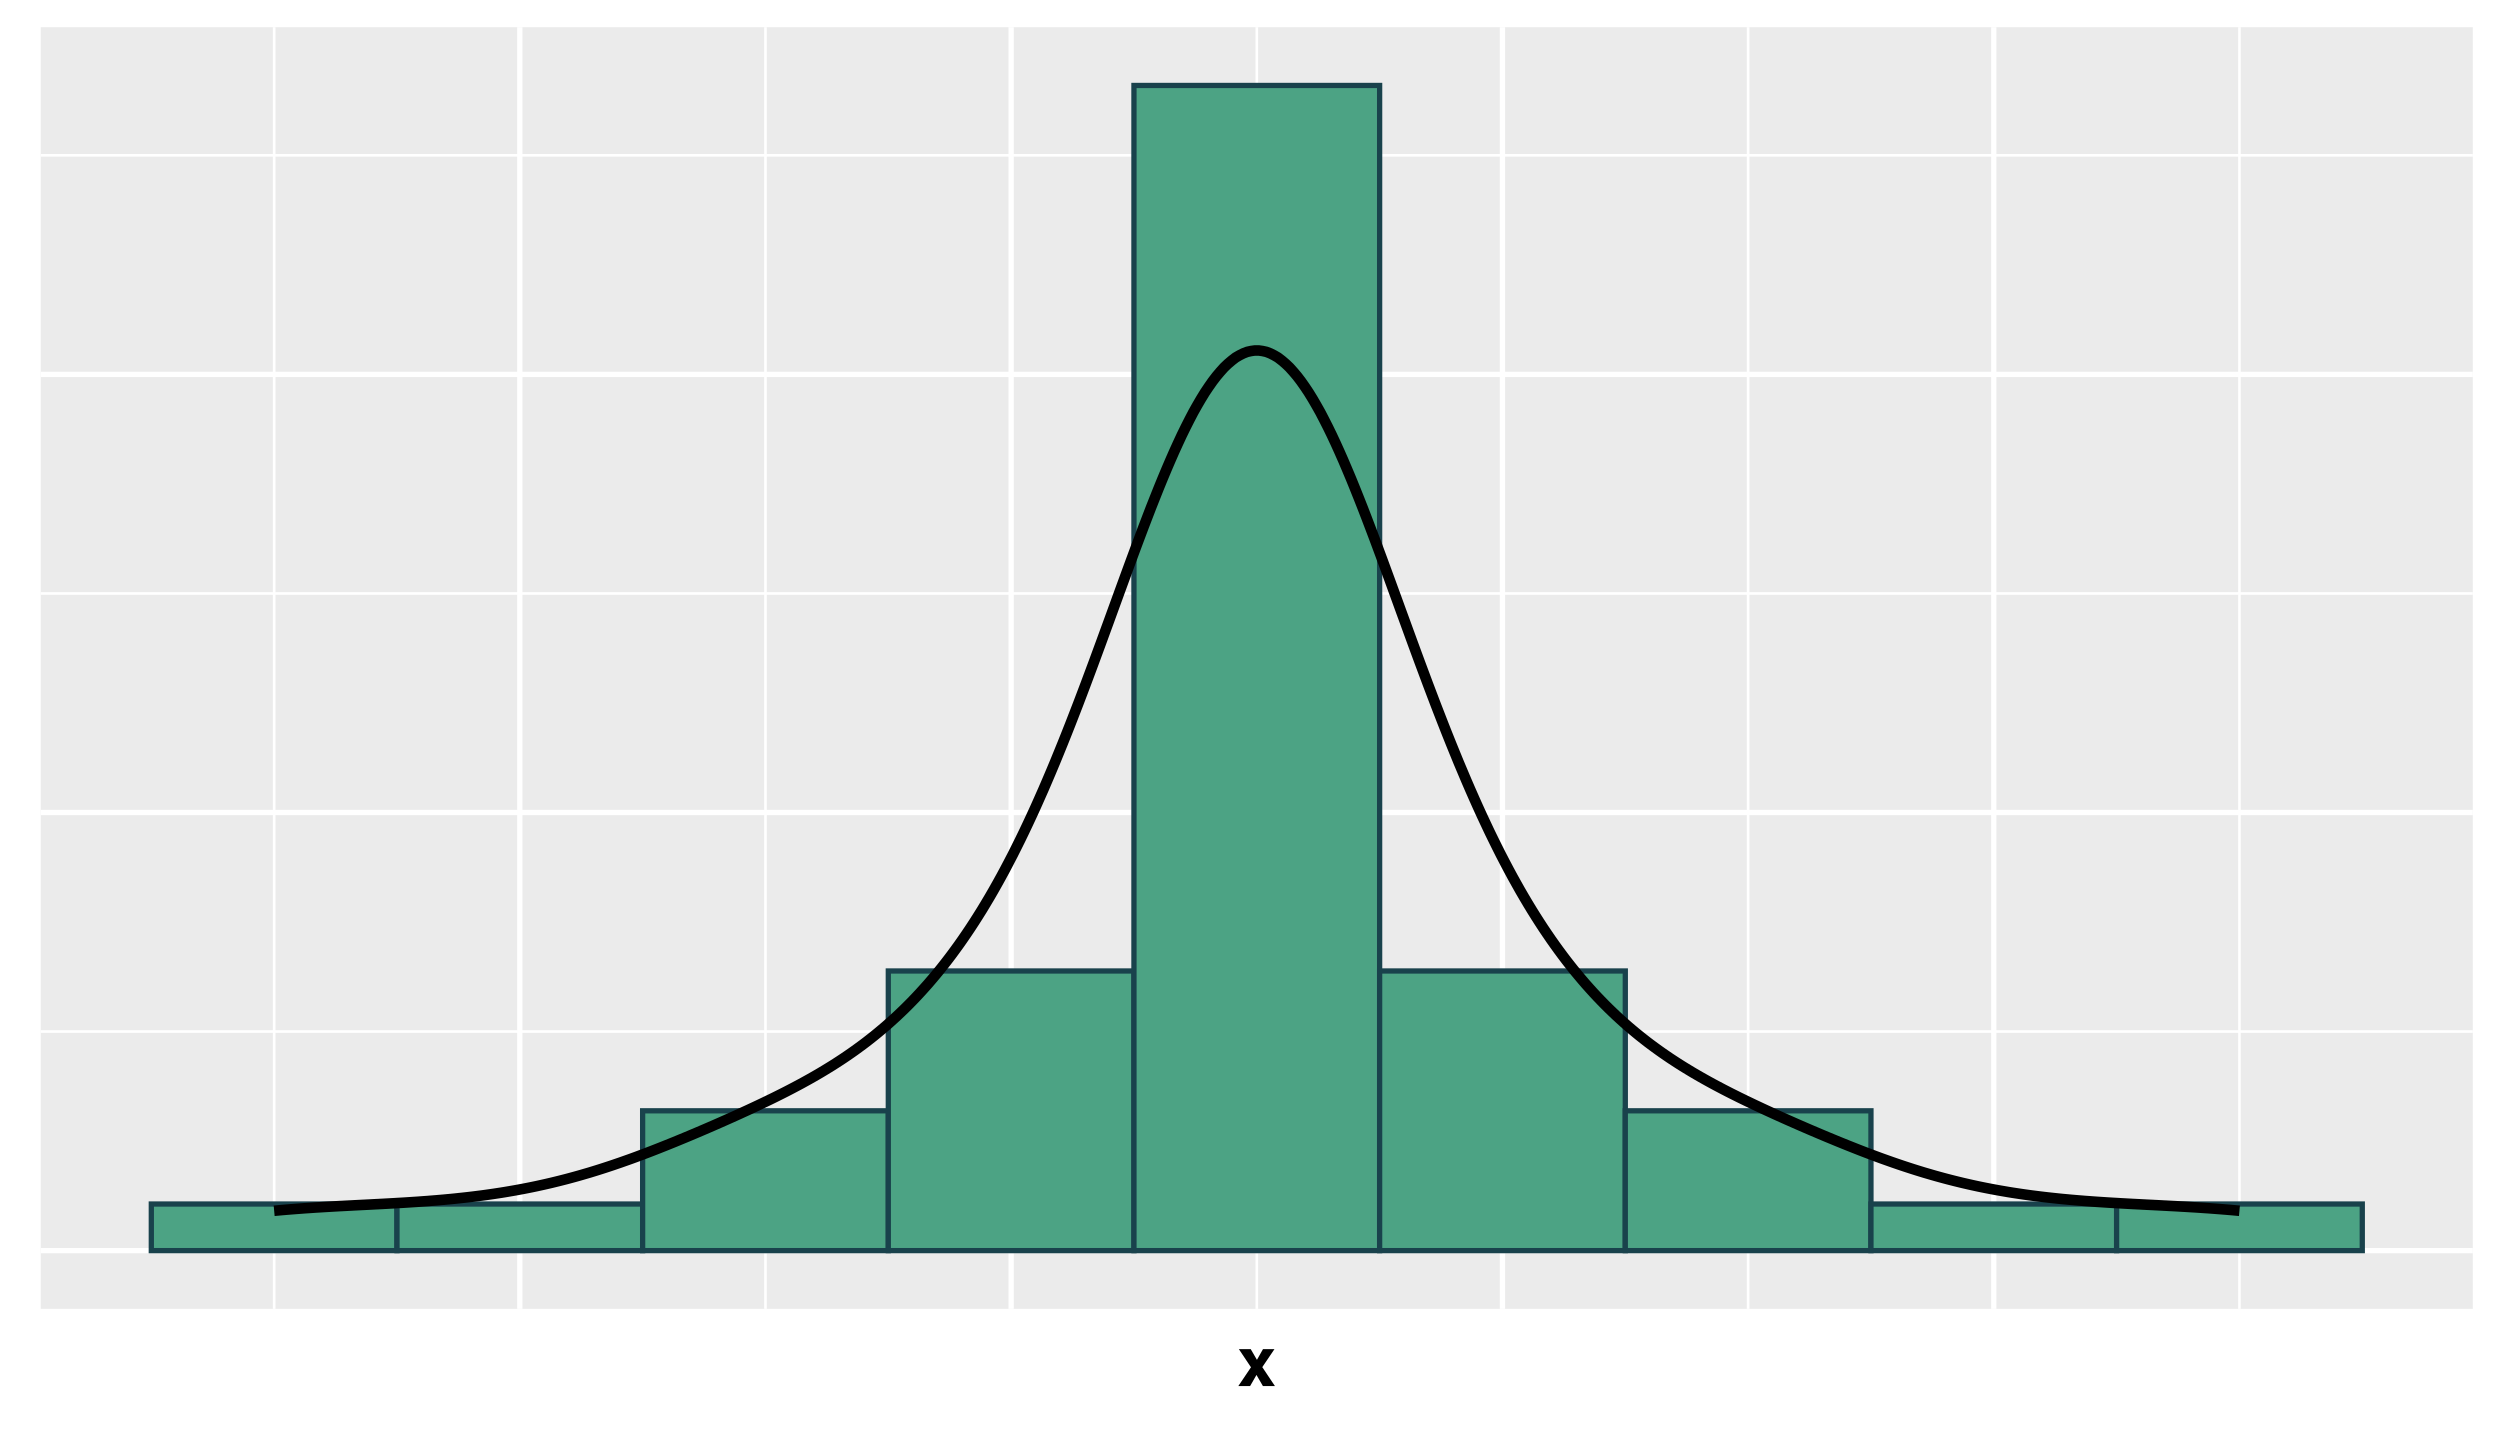
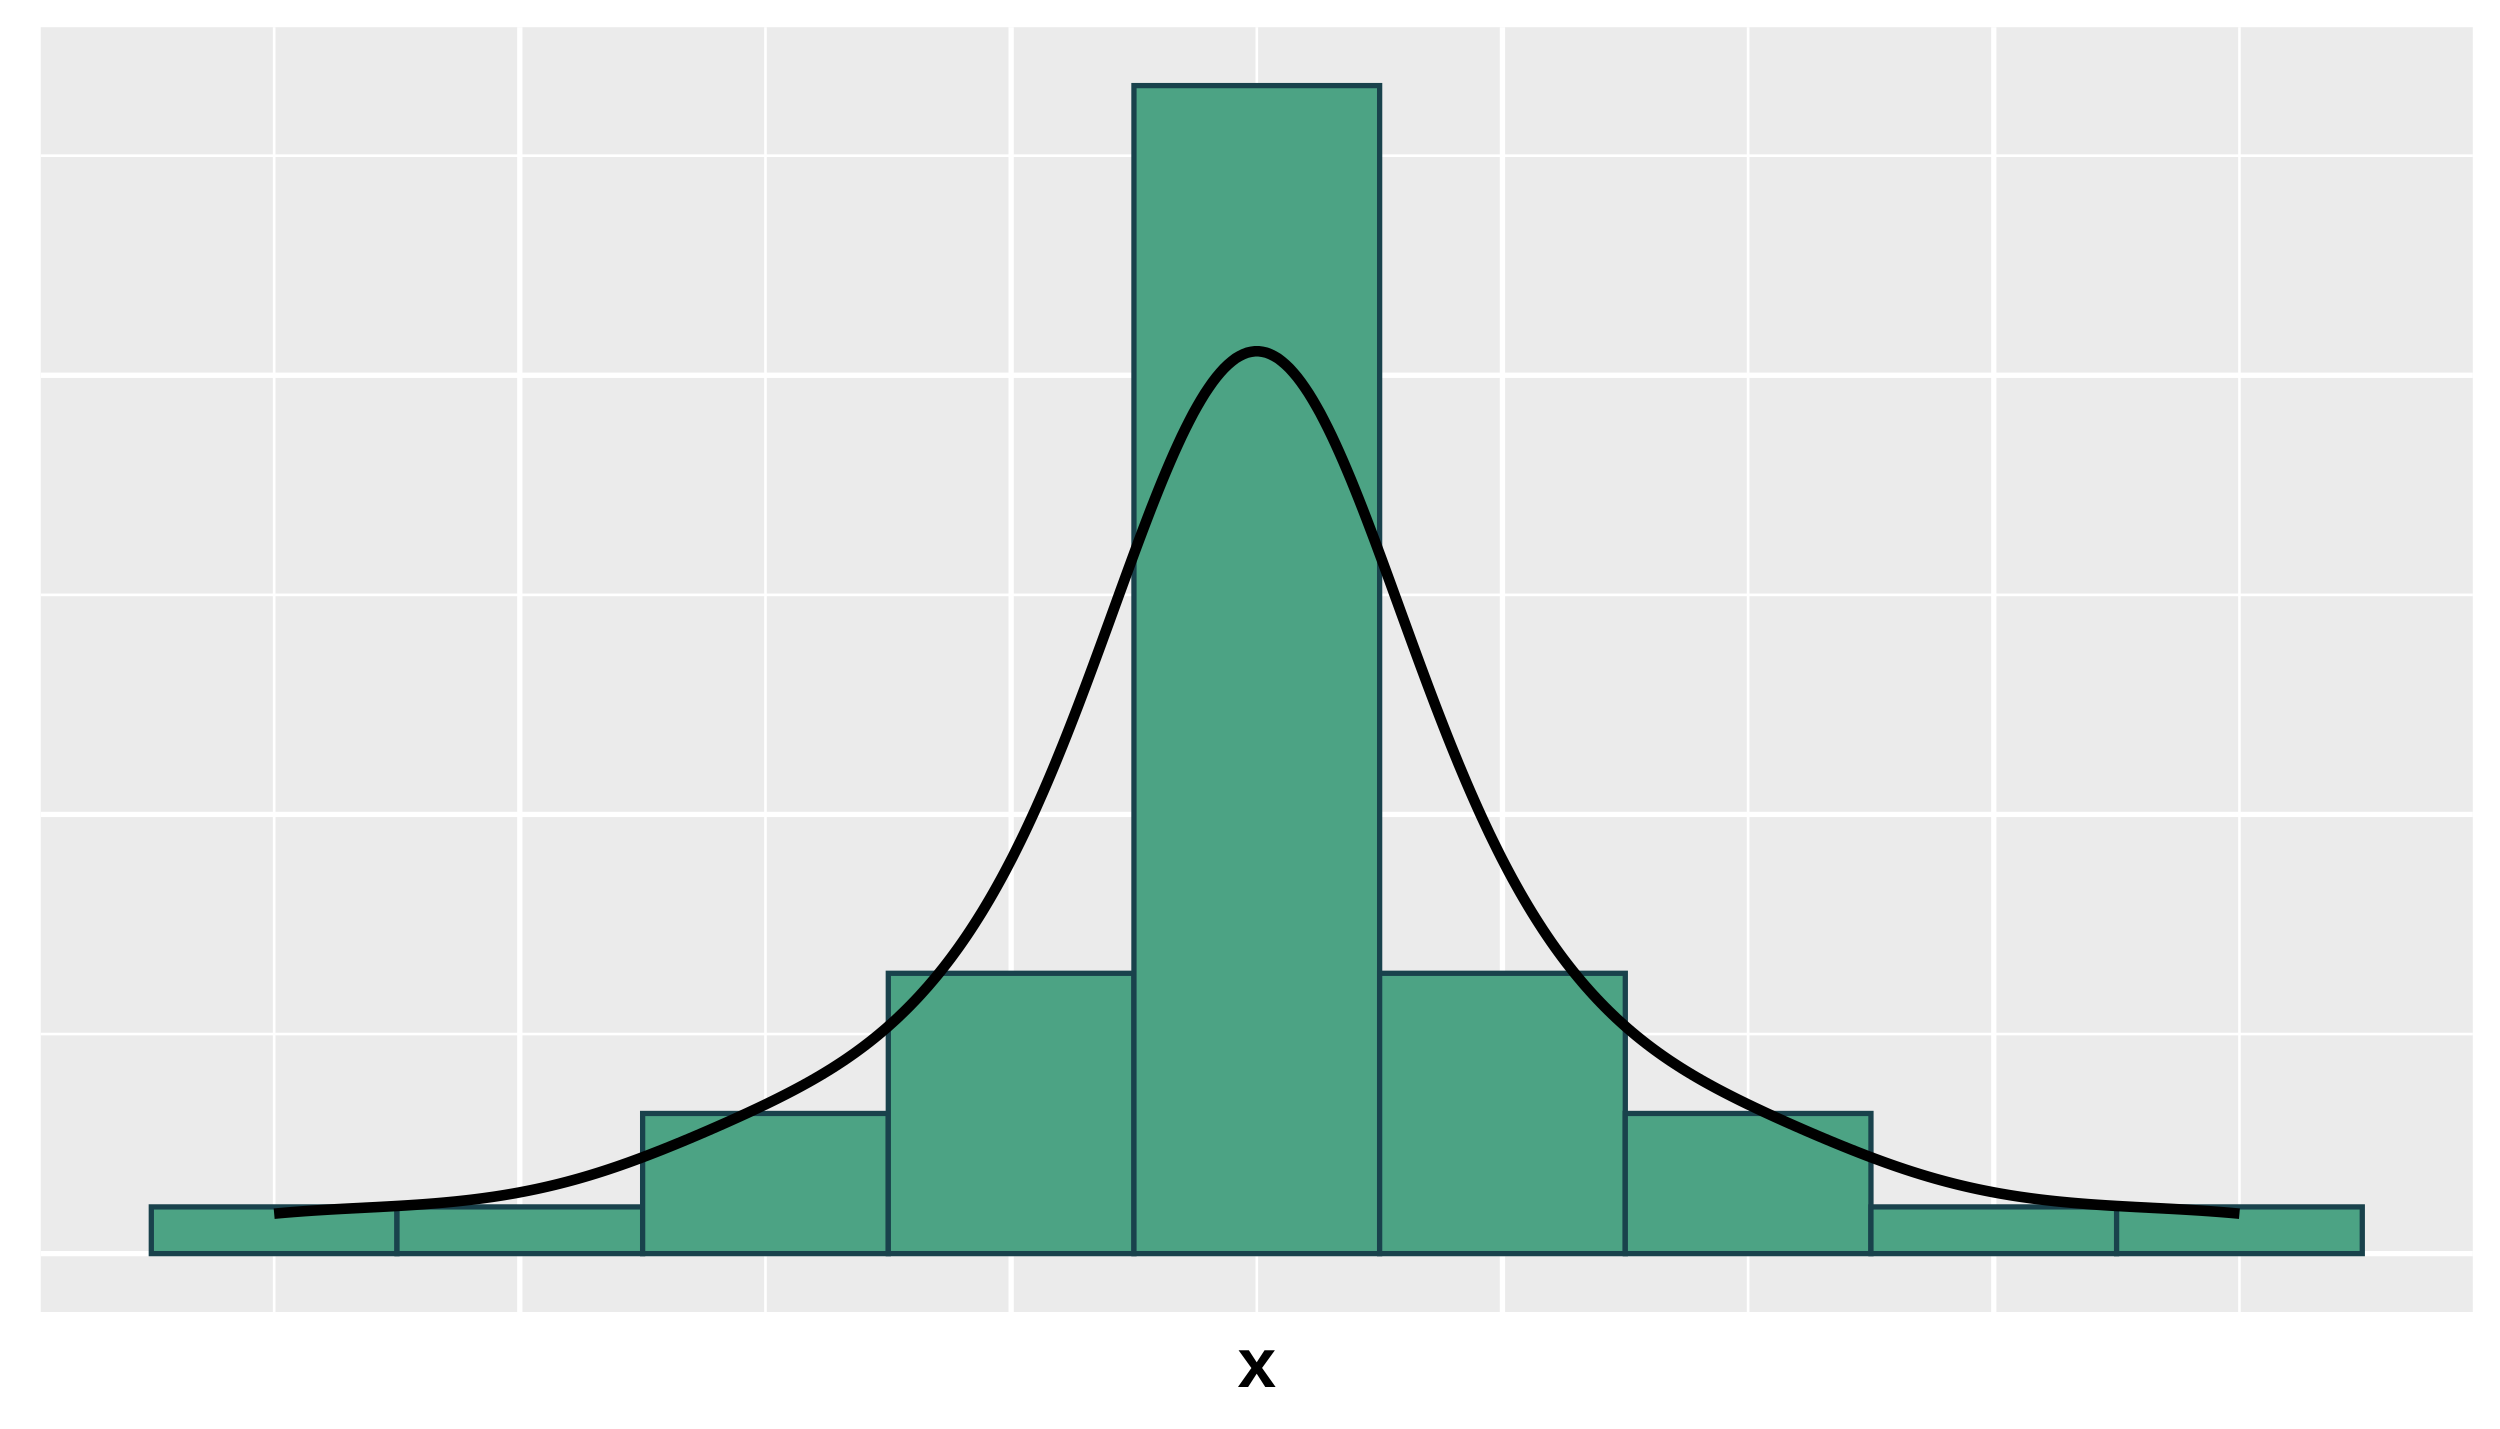
- <svg xmlns="http://www.w3.org/2000/svg" xmlns:xlink="http://www.w3.org/1999/xlink" width="504pt" height="288pt" viewBox="0 0 504 288" version="1.1">
+ <svg xmlns="http://www.w3.org/2000/svg" width="504pt" height="288pt" viewBox="0 0 504 288" version="1.1">
  <defs>
-     <g>
-       <symbol overflow="visible" id="glyph0-0">
-         <path style="stroke:none;" d="M 1.047 -10.078 L 9.172 -10.078 L 9.172 0 L 1.047 0 Z M 7.906 -1.266 L 7.906 -8.812 L 2.312 -8.812 L 2.312 -1.266 Z M 7.906 -1.266 " />
-       </symbol>
-       <symbol overflow="visible" id="glyph0-1">
-         <path style="stroke:none;" d="M 7.547 0 L 5.125 0 L 3.828 -2.234 L 2.547 0 L 0.172 0 L 2.719 -3.781 L 0.281 -7.438 L 2.672 -7.438 L 3.922 -5.281 L 5.141 -7.438 L 7.453 -7.438 L 5 -3.812 Z M 7.547 0 " />
-       </symbol>
-     </g>
    <clipPath id="clip1">
-       <path d="M 8.219 5.48 L 498.52 5.48 L 498.52 263.871 L 8.219 263.871 Z M 8.219 5.48 " />
+       <path d="M 8.219 5.48 L 498.52 5.48 L 498.52 264.504 L 8.219 264.504 Z M 8.219 5.48 " />
    </clipPath>
    <clipPath id="clip2">
-       <path d="M 8.219 207 L 498.52 207 L 498.52 209 L 8.219 209 Z M 8.219 207 " />
+       <path d="M 8.219 208 L 498.52 208 L 498.52 209 L 8.219 209 Z M 8.219 208 " />
    </clipPath>
    <clipPath id="clip3">
-       <path d="M 8.219 119 L 498.52 119 L 498.52 120 L 8.219 120 Z M 8.219 119 " />
+       <path d="M 8.219 119 L 498.52 119 L 498.52 121 L 8.219 121 Z M 8.219 119 " />
    </clipPath>
    <clipPath id="clip4">
      <path d="M 8.219 31 L 498.52 31 L 498.52 32 L 8.219 32 Z M 8.219 31 " />
    </clipPath>
    <clipPath id="clip5">
-       <path d="M 55 5.48 L 56 5.48 L 56 263.871 L 55 263.871 Z M 55 5.48 " />
+       <path d="M 55 5.48 L 56 5.48 L 56 264.504 L 55 264.504 Z M 55 5.48 " />
    </clipPath>
    <clipPath id="clip6">
-       <path d="M 154 5.48 L 155 5.48 L 155 263.871 L 154 263.871 Z M 154 5.48 " />
+       <path d="M 154 5.48 L 155 5.48 L 155 264.504 L 154 264.504 Z M 154 5.48 " />
    </clipPath>
    <clipPath id="clip7">
-       <path d="M 253 5.48 L 254 5.48 L 254 263.871 L 253 263.871 Z M 253 5.48 " />
+       <path d="M 253 5.48 L 254 5.48 L 254 264.504 L 253 264.504 Z M 253 5.48 " />
    </clipPath>
    <clipPath id="clip8">
-       <path d="M 352 5.48 L 353 5.48 L 353 263.871 L 352 263.871 Z M 352 5.48 " />
+       <path d="M 352 5.48 L 353 5.48 L 353 264.504 L 352 264.504 Z M 352 5.48 " />
    </clipPath>
    <clipPath id="clip9">
-       <path d="M 451 5.48 L 452 5.48 L 452 263.871 L 451 263.871 Z M 451 5.48 " />
+       <path d="M 451 5.48 L 452 5.48 L 452 264.504 L 451 264.504 Z M 451 5.48 " />
    </clipPath>
    <clipPath id="clip10">
-       <path d="M 8.219 251 L 498.52 251 L 498.52 253 L 8.219 253 Z M 8.219 251 " />
+       <path d="M 8.219 252 L 498.52 252 L 498.52 254 L 8.219 254 Z M 8.219 252 " />
    </clipPath>
    <clipPath id="clip11">
      <path d="M 8.219 163 L 498.52 163 L 498.52 165 L 8.219 165 Z M 8.219 163 " />
    </clipPath>
    <clipPath id="clip12">
-       <path d="M 8.219 74 L 498.52 74 L 498.52 77 L 8.219 77 Z M 8.219 74 " />
+       <path d="M 8.219 75 L 498.52 75 L 498.52 77 L 8.219 77 Z M 8.219 75 " />
    </clipPath>
    <clipPath id="clip13">
-       <path d="M 104 5.48 L 106 5.48 L 106 263.871 L 104 263.871 Z M 104 5.48 " />
+       <path d="M 104 5.48 L 106 5.48 L 106 264.504 L 104 264.504 Z M 104 5.48 " />
    </clipPath>
    <clipPath id="clip14">
-       <path d="M 203 5.48 L 205 5.48 L 205 263.871 L 203 263.871 Z M 203 5.48 " />
+       <path d="M 203 5.48 L 205 5.48 L 205 264.504 L 203 264.504 Z M 203 5.48 " />
    </clipPath>
    <clipPath id="clip15">
-       <path d="M 302 5.48 L 304 5.48 L 304 263.871 L 302 263.871 Z M 302 5.48 " />
+       <path d="M 302 5.48 L 304 5.48 L 304 264.504 L 302 264.504 Z M 302 5.48 " />
    </clipPath>
    <clipPath id="clip16">
-       <path d="M 401 5.48 L 403 5.48 L 403 263.871 L 401 263.871 Z M 401 5.48 " />
+       <path d="M 401 5.48 L 403 5.48 L 403 264.504 L 401 264.504 Z M 401 5.48 " />
    </clipPath>
  </defs>
  <g id="surface449">
    <rect x="0" y="0" width="504" height="288" style="fill:rgb(100%,100%,100%);fill-opacity:1;stroke:none;" />
    <rect x="0" y="0" width="504" height="288" style="fill:rgb(100%,100%,100%);fill-opacity:1;stroke:none;" />
    <path style="fill:none;stroke-width:1.067;stroke-linecap:round;stroke-linejoin:round;stroke:rgb(100%,100%,100%);stroke-opacity:1;stroke-miterlimit:10;" d="M 0 288 L 504 288 L 504 0 L 0 0 Z M 0 288 " />
    <g clip-path="url(#clip1)" clip-rule="nonzero">
-       <path style=" stroke:none;fill-rule:nonzero;fill:rgb(92.157%,92.157%,92.157%);fill-opacity:1;" d="M 8.219 263.867 L 498.52 263.867 L 498.52 5.477 L 8.219 5.477 Z M 8.219 263.867 " />
+       <path style=" stroke:none;fill-rule:nonzero;fill:rgb(92.157%,92.157%,92.157%);fill-opacity:1;" d="M 8.219 264.504 L 498.52 264.504 L 498.52 5.48 L 8.219 5.48 Z M 8.219 264.504 " />
    </g>
    <g clip-path="url(#clip2)" clip-rule="nonzero">
-       <path style="fill:none;stroke-width:0.533;stroke-linecap:butt;stroke-linejoin:round;stroke:rgb(100%,100%,100%);stroke-opacity:1;stroke-miterlimit:10;" d="M 8.219 207.961 L 498.52 207.961 " />
+       <path style="fill:none;stroke-width:0.533;stroke-linecap:butt;stroke-linejoin:round;stroke:rgb(100%,100%,100%);stroke-opacity:1;stroke-miterlimit:10;" d="M 8.219 208.461 L 498.52 208.461 " />
    </g>
    <g clip-path="url(#clip3)" clip-rule="nonzero">
-       <path style="fill:none;stroke-width:0.533;stroke-linecap:butt;stroke-linejoin:round;stroke:rgb(100%,100%,100%);stroke-opacity:1;stroke-miterlimit:10;" d="M 8.219 119.641 L 498.52 119.641 " />
+       <path style="fill:none;stroke-width:0.533;stroke-linecap:butt;stroke-linejoin:round;stroke:rgb(100%,100%,100%);stroke-opacity:1;stroke-miterlimit:10;" d="M 8.219 119.922 L 498.52 119.922 " />
    </g>
    <g clip-path="url(#clip4)" clip-rule="nonzero">
-       <path style="fill:none;stroke-width:0.533;stroke-linecap:butt;stroke-linejoin:round;stroke:rgb(100%,100%,100%);stroke-opacity:1;stroke-miterlimit:10;" d="M 8.219 31.316 L 498.52 31.316 " />
+       <path style="fill:none;stroke-width:0.533;stroke-linecap:butt;stroke-linejoin:round;stroke:rgb(100%,100%,100%);stroke-opacity:1;stroke-miterlimit:10;" d="M 8.219 31.383 L 498.52 31.383 " />
    </g>
    <g clip-path="url(#clip5)" clip-rule="nonzero">
-       <path style="fill:none;stroke-width:0.533;stroke-linecap:butt;stroke-linejoin:round;stroke:rgb(100%,100%,100%);stroke-opacity:1;stroke-miterlimit:10;" d="M 55.27 263.867 L 55.27 5.48 " />
+       <path style="fill:none;stroke-width:0.533;stroke-linecap:butt;stroke-linejoin:round;stroke:rgb(100%,100%,100%);stroke-opacity:1;stroke-miterlimit:10;" d="M 55.27 264.504 L 55.27 5.48 " />
    </g>
    <g clip-path="url(#clip6)" clip-rule="nonzero">
-       <path style="fill:none;stroke-width:0.533;stroke-linecap:butt;stroke-linejoin:round;stroke:rgb(100%,100%,100%);stroke-opacity:1;stroke-miterlimit:10;" d="M 154.32 263.867 L 154.32 5.48 " />
+       <path style="fill:none;stroke-width:0.533;stroke-linecap:butt;stroke-linejoin:round;stroke:rgb(100%,100%,100%);stroke-opacity:1;stroke-miterlimit:10;" d="M 154.32 264.504 L 154.32 5.48 " />
    </g>
    <g clip-path="url(#clip7)" clip-rule="nonzero">
-       <path style="fill:none;stroke-width:0.533;stroke-linecap:butt;stroke-linejoin:round;stroke:rgb(100%,100%,100%);stroke-opacity:1;stroke-miterlimit:10;" d="M 253.371 263.867 L 253.371 5.48 " />
+       <path style="fill:none;stroke-width:0.533;stroke-linecap:butt;stroke-linejoin:round;stroke:rgb(100%,100%,100%);stroke-opacity:1;stroke-miterlimit:10;" d="M 253.371 264.504 L 253.371 5.48 " />
    </g>
    <g clip-path="url(#clip8)" clip-rule="nonzero">
-       <path style="fill:none;stroke-width:0.533;stroke-linecap:butt;stroke-linejoin:round;stroke:rgb(100%,100%,100%);stroke-opacity:1;stroke-miterlimit:10;" d="M 352.422 263.867 L 352.422 5.48 " />
+       <path style="fill:none;stroke-width:0.533;stroke-linecap:butt;stroke-linejoin:round;stroke:rgb(100%,100%,100%);stroke-opacity:1;stroke-miterlimit:10;" d="M 352.422 264.504 L 352.422 5.48 " />
    </g>
    <g clip-path="url(#clip9)" clip-rule="nonzero">
-       <path style="fill:none;stroke-width:0.533;stroke-linecap:butt;stroke-linejoin:round;stroke:rgb(100%,100%,100%);stroke-opacity:1;stroke-miterlimit:10;" d="M 451.473 263.867 L 451.473 5.48 " />
+       <path style="fill:none;stroke-width:0.533;stroke-linecap:butt;stroke-linejoin:round;stroke:rgb(100%,100%,100%);stroke-opacity:1;stroke-miterlimit:10;" d="M 451.473 264.504 L 451.473 5.48 " />
    </g>
    <g clip-path="url(#clip10)" clip-rule="nonzero">
-       <path style="fill:none;stroke-width:1.067;stroke-linecap:butt;stroke-linejoin:round;stroke:rgb(100%,100%,100%);stroke-opacity:1;stroke-miterlimit:10;" d="M 8.219 252.125 L 498.52 252.125 " />
+       <path style="fill:none;stroke-width:1.067;stroke-linecap:butt;stroke-linejoin:round;stroke:rgb(100%,100%,100%);stroke-opacity:1;stroke-miterlimit:10;" d="M 8.219 252.73 L 498.52 252.73 " />
    </g>
    <g clip-path="url(#clip11)" clip-rule="nonzero">
-       <path style="fill:none;stroke-width:1.067;stroke-linecap:butt;stroke-linejoin:round;stroke:rgb(100%,100%,100%);stroke-opacity:1;stroke-miterlimit:10;" d="M 8.219 163.801 L 498.52 163.801 " />
+       <path style="fill:none;stroke-width:1.067;stroke-linecap:butt;stroke-linejoin:round;stroke:rgb(100%,100%,100%);stroke-opacity:1;stroke-miterlimit:10;" d="M 8.219 164.191 L 498.52 164.191 " />
    </g>
    <g clip-path="url(#clip12)" clip-rule="nonzero">
-       <path style="fill:none;stroke-width:1.067;stroke-linecap:butt;stroke-linejoin:round;stroke:rgb(100%,100%,100%);stroke-opacity:1;stroke-miterlimit:10;" d="M 8.219 75.48 L 498.52 75.48 " />
+       <path style="fill:none;stroke-width:1.067;stroke-linecap:butt;stroke-linejoin:round;stroke:rgb(100%,100%,100%);stroke-opacity:1;stroke-miterlimit:10;" d="M 8.219 75.652 L 498.52 75.652 " />
    </g>
    <g clip-path="url(#clip13)" clip-rule="nonzero">
-       <path style="fill:none;stroke-width:1.067;stroke-linecap:butt;stroke-linejoin:round;stroke:rgb(100%,100%,100%);stroke-opacity:1;stroke-miterlimit:10;" d="M 104.793 263.867 L 104.793 5.48 " />
+       <path style="fill:none;stroke-width:1.067;stroke-linecap:butt;stroke-linejoin:round;stroke:rgb(100%,100%,100%);stroke-opacity:1;stroke-miterlimit:10;" d="M 104.793 264.504 L 104.793 5.48 " />
    </g>
    <g clip-path="url(#clip14)" clip-rule="nonzero">
-       <path style="fill:none;stroke-width:1.067;stroke-linecap:butt;stroke-linejoin:round;stroke:rgb(100%,100%,100%);stroke-opacity:1;stroke-miterlimit:10;" d="M 203.844 263.867 L 203.844 5.48 " />
+       <path style="fill:none;stroke-width:1.067;stroke-linecap:butt;stroke-linejoin:round;stroke:rgb(100%,100%,100%);stroke-opacity:1;stroke-miterlimit:10;" d="M 203.844 264.504 L 203.844 5.48 " />
    </g>
    <g clip-path="url(#clip15)" clip-rule="nonzero">
-       <path style="fill:none;stroke-width:1.067;stroke-linecap:butt;stroke-linejoin:round;stroke:rgb(100%,100%,100%);stroke-opacity:1;stroke-miterlimit:10;" d="M 302.895 263.867 L 302.895 5.48 " />
+       <path style="fill:none;stroke-width:1.067;stroke-linecap:butt;stroke-linejoin:round;stroke:rgb(100%,100%,100%);stroke-opacity:1;stroke-miterlimit:10;" d="M 302.895 264.504 L 302.895 5.48 " />
    </g>
    <g clip-path="url(#clip16)" clip-rule="nonzero">
-       <path style="fill:none;stroke-width:1.067;stroke-linecap:butt;stroke-linejoin:round;stroke:rgb(100%,100%,100%);stroke-opacity:1;stroke-miterlimit:10;" d="M 401.945 263.867 L 401.945 5.48 " />
+       <path style="fill:none;stroke-width:1.067;stroke-linecap:butt;stroke-linejoin:round;stroke:rgb(100%,100%,100%);stroke-opacity:1;stroke-miterlimit:10;" d="M 401.945 264.504 L 401.945 5.48 " />
    </g>
-     <path style="fill-rule:nonzero;fill:rgb(29.804%,63.922%,51.765%);fill-opacity:1;stroke-width:1.067;stroke-linecap:butt;stroke-linejoin:miter;stroke:rgb(9.804%,25.882%,29.804%);stroke-opacity:1;stroke-miterlimit:10;" d="M 30.504 252.125 L 80.031 252.125 L 80.031 242.73 L 30.504 242.73 Z M 30.504 252.125 " />
-     <path style="fill-rule:nonzero;fill:rgb(29.804%,63.922%,51.765%);fill-opacity:1;stroke-width:1.067;stroke-linecap:butt;stroke-linejoin:miter;stroke:rgb(9.804%,25.882%,29.804%);stroke-opacity:1;stroke-miterlimit:10;" d="M 80.031 252.125 L 129.559 252.125 L 129.559 242.73 L 80.031 242.73 Z M 80.031 252.125 " />
-     <path style="fill-rule:nonzero;fill:rgb(29.804%,63.922%,51.765%);fill-opacity:1;stroke-width:1.067;stroke-linecap:butt;stroke-linejoin:miter;stroke:rgb(9.804%,25.882%,29.804%);stroke-opacity:1;stroke-miterlimit:10;" d="M 129.555 252.125 L 179.082 252.125 L 179.082 223.938 L 129.555 223.938 Z M 129.555 252.125 " />
-     <path style="fill-rule:nonzero;fill:rgb(29.804%,63.922%,51.765%);fill-opacity:1;stroke-width:1.067;stroke-linecap:butt;stroke-linejoin:miter;stroke:rgb(9.804%,25.882%,29.804%);stroke-opacity:1;stroke-miterlimit:10;" d="M 179.082 252.125 L 228.609 252.125 L 228.609 195.75 L 179.082 195.75 Z M 179.082 252.125 " />
-     <path style="fill-rule:nonzero;fill:rgb(29.804%,63.922%,51.765%);fill-opacity:1;stroke-width:1.067;stroke-linecap:butt;stroke-linejoin:miter;stroke:rgb(9.804%,25.882%,29.804%);stroke-opacity:1;stroke-miterlimit:10;" d="M 228.605 252.125 L 278.133 252.125 L 278.133 17.227 L 228.605 17.227 Z M 228.605 252.125 " />
-     <path style="fill-rule:nonzero;fill:rgb(29.804%,63.922%,51.765%);fill-opacity:1;stroke-width:1.067;stroke-linecap:butt;stroke-linejoin:miter;stroke:rgb(9.804%,25.882%,29.804%);stroke-opacity:1;stroke-miterlimit:10;" d="M 278.133 252.125 L 327.66 252.125 L 327.66 195.75 L 278.133 195.75 Z M 278.133 252.125 " />
-     <path style="fill-rule:nonzero;fill:rgb(29.804%,63.922%,51.765%);fill-opacity:1;stroke-width:1.067;stroke-linecap:butt;stroke-linejoin:miter;stroke:rgb(9.804%,25.882%,29.804%);stroke-opacity:1;stroke-miterlimit:10;" d="M 327.656 252.125 L 377.184 252.125 L 377.184 223.938 L 327.656 223.938 Z M 327.656 252.125 " />
-     <path style="fill-rule:nonzero;fill:rgb(29.804%,63.922%,51.765%);fill-opacity:1;stroke-width:1.067;stroke-linecap:butt;stroke-linejoin:miter;stroke:rgb(9.804%,25.882%,29.804%);stroke-opacity:1;stroke-miterlimit:10;" d="M 377.184 252.125 L 426.711 252.125 L 426.711 242.73 L 377.184 242.73 Z M 377.184 252.125 " />
-     <path style="fill-rule:nonzero;fill:rgb(29.804%,63.922%,51.765%);fill-opacity:1;stroke-width:1.067;stroke-linecap:butt;stroke-linejoin:miter;stroke:rgb(9.804%,25.882%,29.804%);stroke-opacity:1;stroke-miterlimit:10;" d="M 426.707 252.125 L 476.234 252.125 L 476.234 242.73 L 426.707 242.73 Z M 426.707 252.125 " />
-     <path style="fill:none;stroke-width:2.134;stroke-linecap:butt;stroke-linejoin:round;stroke:rgb(0%,0%,0%);stroke-opacity:1;stroke-miterlimit:10;" d="M 55.27 244.09 L 56.043 244.02 L 56.82 243.949 L 57.594 243.883 L 58.371 243.82 L 59.145 243.758 L 59.922 243.699 L 60.695 243.641 L 61.473 243.582 L 62.246 243.531 L 63.023 243.477 L 63.797 243.426 L 64.574 243.379 L 65.348 243.332 L 66.125 243.285 L 66.898 243.242 L 67.676 243.195 L 68.449 243.152 L 69.223 243.113 L 70 243.07 L 70.773 243.031 L 71.551 242.988 L 72.324 242.949 L 73.102 242.91 L 73.875 242.871 L 74.652 242.832 L 75.426 242.789 L 76.203 242.75 L 76.977 242.711 L 77.754 242.668 L 78.527 242.625 L 79.305 242.582 L 80.078 242.535 L 80.855 242.492 L 81.629 242.445 L 82.406 242.395 L 83.18 242.344 L 83.957 242.293 L 84.73 242.238 L 85.508 242.18 L 86.281 242.125 L 87.059 242.062 L 87.832 242 L 88.609 241.934 L 89.383 241.867 L 90.16 241.793 L 90.934 241.723 L 91.711 241.645 L 92.484 241.562 L 93.262 241.48 L 94.035 241.395 L 94.812 241.305 L 95.586 241.211 L 96.363 241.113 L 97.137 241.016 L 97.914 240.91 L 98.688 240.801 L 99.465 240.688 L 100.238 240.57 L 101.016 240.453 L 101.789 240.328 L 102.566 240.195 L 103.34 240.062 L 104.117 239.926 L 105.664 239.637 L 106.441 239.484 L 107.215 239.328 L 107.992 239.168 L 108.766 239 L 109.543 238.828 L 110.316 238.652 L 111.094 238.473 L 111.867 238.285 L 112.645 238.094 L 113.418 237.898 L 114.195 237.699 L 114.969 237.492 L 115.746 237.281 L 116.52 237.066 L 117.297 236.844 L 118.07 236.617 L 118.848 236.391 L 119.621 236.152 L 120.398 235.914 L 121.172 235.668 L 121.949 235.418 L 122.723 235.164 L 123.5 234.906 L 124.273 234.641 L 125.051 234.375 L 125.824 234.102 L 126.602 233.828 L 127.375 233.551 L 128.152 233.266 L 128.926 232.977 L 129.703 232.688 L 130.477 232.395 L 131.254 232.098 L 132.027 231.797 L 132.805 231.492 L 133.578 231.184 L 134.355 230.875 L 135.129 230.562 L 135.906 230.25 L 136.68 229.93 L 137.457 229.609 L 138.23 229.289 L 139.008 228.965 L 139.781 228.637 L 140.559 228.309 L 141.332 227.98 L 142.105 227.648 L 142.883 227.312 L 143.656 226.977 L 144.434 226.637 L 145.207 226.297 L 145.984 225.953 L 146.758 225.609 L 147.535 225.262 L 148.309 224.914 L 149.086 224.562 L 149.859 224.207 L 150.637 223.852 L 151.41 223.492 L 152.188 223.129 L 152.961 222.766 L 153.738 222.395 L 154.512 222.023 L 155.289 221.648 L 156.062 221.27 L 156.84 220.883 L 157.613 220.496 L 158.391 220.102 L 159.164 219.703 L 159.941 219.297 L 160.715 218.887 L 161.492 218.473 L 162.266 218.047 L 163.043 217.617 L 163.816 217.18 L 164.594 216.734 L 165.367 216.281 L 166.145 215.816 L 166.918 215.344 L 167.695 214.867 L 168.469 214.375 L 169.246 213.871 L 170.02 213.363 L 170.797 212.836 L 171.57 212.301 L 172.348 211.754 L 173.121 211.191 L 173.898 210.621 L 174.672 210.035 L 175.449 209.43 L 176.223 208.816 L 176.996 208.184 L 177.773 207.535 L 178.547 206.879 L 179.324 206.195 L 180.098 205.496 L 180.875 204.785 L 181.648 204.051 L 182.426 203.301 L 183.199 202.531 L 183.977 201.738 L 184.75 200.93 L 185.527 200.094 L 186.301 199.238 L 187.078 198.371 L 187.852 197.465 L 188.629 196.543 L 189.402 195.605 L 190.18 194.629 L 190.953 193.637 L 191.73 192.617 L 192.504 191.566 L 193.281 190.496 L 194.055 189.395 L 194.832 188.262 L 195.605 187.113 L 196.383 185.922 L 197.156 184.707 L 197.934 183.465 L 198.707 182.184 L 199.484 180.879 L 200.258 179.543 L 201.035 178.164 L 201.809 176.77 L 202.586 175.332 L 203.359 173.859 L 204.137 172.367 L 204.91 170.828 L 205.688 169.262 L 206.461 167.668 L 207.238 166.027 L 208.012 164.367 L 208.789 162.672 L 209.562 160.934 L 210.34 159.18 L 211.113 157.383 L 211.891 155.555 L 212.664 153.711 L 213.438 151.82 L 214.215 149.91 L 214.988 147.977 L 215.766 146.008 L 216.539 144.02 L 217.316 142.012 L 218.09 139.977 L 218.867 137.926 L 219.641 135.855 L 220.418 133.77 L 221.191 131.672 L 221.969 129.559 L 222.742 127.438 L 223.52 125.312 L 224.293 123.184 L 225.07 121.051 L 225.844 118.922 L 226.621 116.797 L 227.395 114.68 L 228.172 112.57 L 228.945 110.48 L 229.723 108.402 L 230.496 106.352 L 231.273 104.324 L 232.047 102.312 L 232.824 100.352 L 233.598 98.41 L 234.375 96.508 L 235.148 94.66 L 235.926 92.844 L 236.699 91.082 L 237.477 89.375 L 238.25 87.711 L 239.027 86.125 L 239.801 84.594 L 240.578 83.105 L 241.352 81.727 L 242.129 80.395 L 242.902 79.133 L 243.68 77.973 L 244.453 76.867 L 245.23 75.855 L 246.004 74.938 L 246.781 74.074 L 247.555 73.336 L 248.332 72.676 L 249.105 72.078 L 249.879 71.629 L 250.656 71.238 L 251.43 70.938 L 252.207 70.766 L 252.98 70.656 L 253.758 70.656 L 254.531 70.766 L 255.309 70.938 L 256.082 71.238 L 256.859 71.629 L 257.633 72.078 L 258.41 72.676 L 259.184 73.336 L 259.961 74.074 L 260.734 74.938 L 261.512 75.855 L 262.285 76.867 L 263.062 77.973 L 263.836 79.133 L 264.613 80.395 L 265.387 81.727 L 266.164 83.105 L 266.938 84.594 L 267.715 86.125 L 268.488 87.711 L 269.266 89.375 L 270.039 91.082 L 270.816 92.844 L 271.59 94.66 L 272.367 96.508 L 273.141 98.41 L 273.918 100.352 L 274.691 102.312 L 275.469 104.324 L 276.242 106.352 L 277.02 108.402 L 277.793 110.48 L 278.57 112.57 L 279.344 114.68 L 280.121 116.797 L 280.895 118.922 L 281.672 121.051 L 282.445 123.184 L 283.223 125.312 L 283.996 127.438 L 284.77 129.559 L 285.547 131.672 L 286.32 133.77 L 287.098 135.855 L 287.871 137.926 L 288.648 139.977 L 289.422 142.012 L 290.199 144.02 L 290.973 146.008 L 291.75 147.977 L 292.523 149.91 L 293.301 151.82 L 294.074 153.711 L 294.852 155.555 L 295.625 157.383 L 296.402 159.18 L 297.176 160.934 L 297.953 162.672 L 298.727 164.367 L 299.504 166.027 L 300.277 167.668 L 301.055 169.262 L 301.828 170.828 L 302.605 172.367 L 303.379 173.859 L 304.156 175.332 L 304.93 176.77 L 305.707 178.164 L 306.48 179.543 L 307.258 180.879 L 308.031 182.184 L 308.809 183.465 L 309.582 184.707 L 310.359 185.922 L 311.133 187.113 L 311.91 188.262 L 312.684 189.395 L 313.461 190.496 L 314.234 191.566 L 315.012 192.617 L 315.785 193.637 L 316.562 194.629 L 317.336 195.605 L 318.113 196.543 L 318.887 197.465 L 319.664 198.371 L 320.438 199.238 L 321.211 200.094 L 321.988 200.93 L 322.762 201.738 L 323.539 202.531 L 324.312 203.301 L 325.09 204.051 L 325.863 204.785 L 326.641 205.496 L 327.414 206.195 L 328.191 206.879 L 328.965 207.535 L 329.742 208.184 L 330.516 208.816 L 331.293 209.43 L 332.066 210.035 L 332.844 210.621 L 333.617 211.191 L 334.395 211.754 L 335.168 212.301 L 335.945 212.836 L 336.719 213.363 L 337.496 213.871 L 338.27 214.375 L 339.047 214.867 L 339.82 215.344 L 340.598 215.816 L 341.371 216.281 L 342.148 216.734 L 342.922 217.18 L 343.699 217.617 L 344.473 218.047 L 345.25 218.473 L 346.023 218.887 L 346.801 219.297 L 347.574 219.703 L 348.352 220.102 L 349.125 220.496 L 349.902 220.883 L 350.676 221.27 L 351.453 221.648 L 352.227 222.023 L 353.004 222.395 L 353.777 222.766 L 354.555 223.129 L 355.328 223.492 L 356.105 223.852 L 357.652 224.562 L 358.43 224.914 L 359.203 225.262 L 359.98 225.609 L 360.754 225.953 L 361.531 226.297 L 362.305 226.637 L 363.082 226.977 L 363.855 227.312 L 364.633 227.648 L 365.406 227.98 L 366.184 228.309 L 366.957 228.637 L 367.734 228.965 L 368.508 229.289 L 369.285 229.609 L 370.059 229.93 L 370.836 230.25 L 371.609 230.562 L 372.387 230.875 L 373.16 231.184 L 373.938 231.492 L 374.711 231.797 L 375.488 232.098 L 376.262 232.395 L 377.039 232.688 L 377.812 232.977 L 378.59 233.266 L 379.363 233.551 L 380.141 233.828 L 380.914 234.102 L 381.691 234.375 L 382.465 234.641 L 383.242 234.906 L 384.016 235.164 L 384.793 235.418 L 385.566 235.668 L 386.344 235.914 L 387.117 236.152 L 387.895 236.391 L 388.668 236.617 L 389.445 236.844 L 390.219 237.066 L 390.996 237.281 L 391.77 237.492 L 392.547 237.699 L 393.32 237.898 L 394.094 238.094 L 394.871 238.285 L 395.645 238.473 L 396.422 238.652 L 397.195 238.828 L 397.973 239 L 398.746 239.168 L 399.523 239.328 L 400.297 239.484 L 401.074 239.637 L 401.848 239.781 L 402.625 239.926 L 403.398 240.062 L 404.176 240.195 L 404.949 240.328 L 405.727 240.453 L 406.5 240.57 L 407.277 240.688 L 408.051 240.801 L 408.828 240.91 L 409.602 241.016 L 410.379 241.113 L 411.152 241.211 L 411.93 241.305 L 412.703 241.395 L 413.48 241.48 L 414.254 241.562 L 415.031 241.645 L 415.805 241.723 L 416.582 241.793 L 417.355 241.867 L 418.133 241.934 L 418.906 242 L 419.684 242.062 L 420.457 242.125 L 421.234 242.18 L 422.008 242.238 L 422.785 242.293 L 423.559 242.344 L 424.336 242.395 L 425.109 242.445 L 425.887 242.492 L 426.66 242.535 L 427.438 242.582 L 428.984 242.668 L 429.762 242.711 L 430.535 242.75 L 431.312 242.789 L 432.086 242.832 L 432.863 242.871 L 433.637 242.91 L 434.414 242.949 L 435.188 242.988 L 435.965 243.031 L 436.738 243.07 L 437.516 243.113 L 438.289 243.152 L 439.066 243.195 L 439.84 243.242 L 440.617 243.285 L 441.391 243.332 L 442.168 243.379 L 442.941 243.426 L 443.719 243.477 L 444.492 243.531 L 445.27 243.582 L 446.043 243.641 L 446.82 243.699 L 447.594 243.758 L 448.371 243.82 L 449.145 243.883 L 449.922 243.949 L 450.695 244.02 L 451.473 244.09 " />
-     <g style="fill:rgb(0%,0%,0%);fill-opacity:1;">
-       <use xlink:href="#glyph0-1" x="249.477" y="279.426" />
-     </g>
+     <path style="fill-rule:nonzero;fill:rgb(29.804%,63.922%,51.765%);fill-opacity:1;stroke-width:1.067;stroke-linecap:butt;stroke-linejoin:miter;stroke:rgb(9.804%,25.882%,29.804%);stroke-opacity:1;stroke-miterlimit:10;" d="M 30.504 252.73 L 80.031 252.73 L 80.031 243.312 L 30.504 243.312 Z M 30.504 252.73 " />
+     <path style="fill-rule:nonzero;fill:rgb(29.804%,63.922%,51.765%);fill-opacity:1;stroke-width:1.067;stroke-linecap:butt;stroke-linejoin:miter;stroke:rgb(9.804%,25.882%,29.804%);stroke-opacity:1;stroke-miterlimit:10;" d="M 80.031 252.73 L 129.559 252.73 L 129.559 243.312 L 80.031 243.312 Z M 80.031 252.73 " />
+     <path style="fill-rule:nonzero;fill:rgb(29.804%,63.922%,51.765%);fill-opacity:1;stroke-width:1.067;stroke-linecap:butt;stroke-linejoin:miter;stroke:rgb(9.804%,25.882%,29.804%);stroke-opacity:1;stroke-miterlimit:10;" d="M 129.555 252.73 L 179.082 252.73 L 179.082 224.473 L 129.555 224.473 Z M 129.555 252.73 " />
+     <path style="fill-rule:nonzero;fill:rgb(29.804%,63.922%,51.765%);fill-opacity:1;stroke-width:1.067;stroke-linecap:butt;stroke-linejoin:miter;stroke:rgb(9.804%,25.882%,29.804%);stroke-opacity:1;stroke-miterlimit:10;" d="M 179.082 252.73 L 228.609 252.73 L 228.609 196.215 L 179.082 196.215 Z M 179.082 252.73 " />
+     <path style="fill-rule:nonzero;fill:rgb(29.804%,63.922%,51.765%);fill-opacity:1;stroke-width:1.067;stroke-linecap:butt;stroke-linejoin:miter;stroke:rgb(9.804%,25.882%,29.804%);stroke-opacity:1;stroke-miterlimit:10;" d="M 228.605 252.73 L 278.133 252.73 L 278.133 17.254 L 228.605 17.254 Z M 228.605 252.73 " />
+     <path style="fill-rule:nonzero;fill:rgb(29.804%,63.922%,51.765%);fill-opacity:1;stroke-width:1.067;stroke-linecap:butt;stroke-linejoin:miter;stroke:rgb(9.804%,25.882%,29.804%);stroke-opacity:1;stroke-miterlimit:10;" d="M 278.133 252.73 L 327.66 252.73 L 327.66 196.215 L 278.133 196.215 Z M 278.133 252.73 " />
+     <path style="fill-rule:nonzero;fill:rgb(29.804%,63.922%,51.765%);fill-opacity:1;stroke-width:1.067;stroke-linecap:butt;stroke-linejoin:miter;stroke:rgb(9.804%,25.882%,29.804%);stroke-opacity:1;stroke-miterlimit:10;" d="M 327.656 252.73 L 377.184 252.73 L 377.184 224.473 L 327.656 224.473 Z M 327.656 252.73 " />
+     <path style="fill-rule:nonzero;fill:rgb(29.804%,63.922%,51.765%);fill-opacity:1;stroke-width:1.067;stroke-linecap:butt;stroke-linejoin:miter;stroke:rgb(9.804%,25.882%,29.804%);stroke-opacity:1;stroke-miterlimit:10;" d="M 377.184 252.73 L 426.711 252.73 L 426.711 243.312 L 377.184 243.312 Z M 377.184 252.73 " />
+     <path style="fill-rule:nonzero;fill:rgb(29.804%,63.922%,51.765%);fill-opacity:1;stroke-width:1.067;stroke-linecap:butt;stroke-linejoin:miter;stroke:rgb(9.804%,25.882%,29.804%);stroke-opacity:1;stroke-miterlimit:10;" d="M 426.707 252.73 L 476.234 252.73 L 476.234 243.312 L 426.707 243.312 Z M 426.707 252.73 " />
+     <path style="fill:none;stroke-width:2.134;stroke-linecap:butt;stroke-linejoin:round;stroke:rgb(0%,0%,0%);stroke-opacity:1;stroke-miterlimit:10;" d="M 55.27 244.676 L 56.043 244.605 L 56.82 244.535 L 57.594 244.469 L 58.371 244.406 L 59.145 244.344 L 59.922 244.285 L 60.695 244.227 L 61.473 244.168 L 62.246 244.117 L 63.023 244.062 L 63.797 244.012 L 64.574 243.965 L 65.348 243.918 L 66.125 243.871 L 66.898 243.824 L 67.676 243.781 L 69.223 243.695 L 70 243.656 L 70.773 243.613 L 71.551 243.574 L 72.324 243.535 L 73.102 243.496 L 73.875 243.453 L 74.652 243.414 L 75.426 243.375 L 76.203 243.336 L 76.977 243.293 L 77.754 243.25 L 78.527 243.207 L 79.305 243.164 L 80.078 243.121 L 80.855 243.074 L 81.629 243.027 L 82.406 242.977 L 83.18 242.926 L 83.957 242.875 L 84.73 242.82 L 85.508 242.766 L 86.281 242.707 L 87.059 242.645 L 87.832 242.582 L 88.609 242.516 L 89.383 242.449 L 90.16 242.375 L 90.934 242.301 L 91.711 242.227 L 92.484 242.145 L 93.262 242.062 L 94.035 241.977 L 94.812 241.887 L 95.586 241.793 L 96.363 241.695 L 97.137 241.594 L 97.914 241.488 L 98.688 241.379 L 99.465 241.27 L 100.238 241.152 L 101.016 241.031 L 101.789 240.906 L 102.566 240.773 L 103.34 240.641 L 104.117 240.504 L 104.891 240.359 L 105.664 240.211 L 106.441 240.059 L 107.215 239.902 L 107.992 239.742 L 108.766 239.574 L 109.543 239.402 L 110.316 239.227 L 111.094 239.043 L 111.867 238.859 L 112.645 238.668 L 113.418 238.469 L 114.195 238.27 L 114.969 238.062 L 115.746 237.852 L 116.52 237.637 L 117.297 237.414 L 118.07 237.188 L 118.848 236.957 L 119.621 236.719 L 120.398 236.48 L 121.172 236.234 L 121.949 235.984 L 122.723 235.73 L 123.5 235.469 L 124.273 235.207 L 125.051 234.938 L 125.824 234.664 L 126.602 234.391 L 127.375 234.109 L 128.152 233.824 L 128.926 233.539 L 129.703 233.246 L 130.477 232.953 L 131.254 232.652 L 132.027 232.352 L 132.805 232.047 L 133.578 231.742 L 134.355 231.43 L 135.129 231.117 L 135.906 230.801 L 136.68 230.484 L 137.457 230.164 L 138.23 229.84 L 139.008 229.516 L 139.781 229.188 L 140.559 228.859 L 142.105 228.195 L 142.883 227.859 L 143.656 227.52 L 144.434 227.18 L 145.207 226.84 L 145.984 226.496 L 146.758 226.152 L 147.535 225.801 L 148.309 225.453 L 149.086 225.102 L 149.859 224.746 L 150.637 224.391 L 151.41 224.027 L 152.188 223.664 L 152.961 223.301 L 153.738 222.93 L 154.512 222.559 L 155.289 222.18 L 156.062 221.801 L 156.84 221.414 L 157.613 221.023 L 158.391 220.629 L 159.164 220.23 L 159.941 219.824 L 160.715 219.414 L 161.492 218.996 L 162.266 218.57 L 163.043 218.141 L 163.816 217.703 L 164.594 217.254 L 165.367 216.801 L 166.145 216.336 L 166.918 215.863 L 167.695 215.383 L 168.469 214.887 L 169.246 214.383 L 170.02 213.875 L 170.797 213.348 L 171.57 212.809 L 172.348 212.262 L 173.121 211.699 L 173.898 211.125 L 174.672 210.535 L 175.449 209.934 L 176.223 209.316 L 176.996 208.684 L 177.773 208.035 L 178.547 207.375 L 179.324 206.688 L 180.098 205.988 L 180.875 205.277 L 181.648 204.539 L 182.426 203.785 L 183.199 203.016 L 183.977 202.219 L 184.75 201.41 L 185.527 200.574 L 186.301 199.715 L 187.078 198.844 L 187.852 197.938 L 188.629 197.016 L 189.402 196.07 L 190.18 195.094 L 190.953 194.098 L 191.73 193.078 L 192.504 192.023 L 193.281 190.953 L 194.055 189.848 L 194.832 188.715 L 195.605 187.559 L 196.383 186.363 L 197.156 185.145 L 197.934 183.902 L 198.707 182.617 L 199.484 181.309 L 200.258 179.969 L 201.035 178.59 L 201.809 177.191 L 202.586 175.75 L 203.359 174.277 L 204.137 172.781 L 204.91 171.234 L 205.688 169.664 L 206.461 168.07 L 207.238 166.426 L 208.012 164.758 L 208.789 163.059 L 209.562 161.316 L 210.34 159.555 L 211.113 157.758 L 211.891 155.926 L 212.664 154.074 L 213.438 152.18 L 214.215 150.266 L 214.988 148.328 L 215.766 146.352 L 216.539 144.363 L 217.316 142.348 L 218.09 140.305 L 218.867 138.25 L 219.641 136.176 L 220.418 134.082 L 221.191 131.98 L 221.969 129.863 L 222.742 127.738 L 223.52 125.609 L 224.293 123.473 L 225.07 121.336 L 225.844 119.199 L 226.621 117.07 L 227.395 114.949 L 228.172 112.836 L 228.945 110.742 L 229.723 108.656 L 230.496 106.602 L 231.273 104.566 L 232.047 102.551 L 232.824 100.582 L 233.598 98.641 L 234.375 96.73 L 235.148 94.879 L 235.926 93.059 L 236.699 91.293 L 237.477 89.582 L 238.25 87.91 L 239.027 86.32 L 239.801 84.789 L 240.578 83.297 L 241.352 81.914 L 242.129 80.582 L 242.902 79.316 L 243.68 78.152 L 244.453 77.043 L 245.23 76.027 L 246.004 75.105 L 246.781 74.246 L 247.555 73.504 L 248.332 72.84 L 249.105 72.242 L 249.879 71.789 L 250.656 71.402 L 251.43 71.098 L 252.207 70.926 L 252.98 70.816 L 253.758 70.816 L 254.531 70.926 L 255.309 71.098 L 256.082 71.402 L 256.859 71.789 L 257.633 72.242 L 258.41 72.84 L 259.184 73.504 L 259.961 74.246 L 260.734 75.105 L 261.512 76.027 L 262.285 77.043 L 263.062 78.152 L 263.836 79.316 L 264.613 80.582 L 265.387 81.914 L 266.164 83.297 L 266.938 84.789 L 267.715 86.32 L 268.488 87.91 L 269.266 89.582 L 270.039 91.293 L 270.816 93.059 L 271.59 94.879 L 272.367 96.73 L 273.141 98.641 L 273.918 100.582 L 274.691 102.551 L 275.469 104.566 L 276.242 106.602 L 277.02 108.656 L 277.793 110.742 L 278.57 112.836 L 279.344 114.949 L 280.121 117.07 L 280.895 119.199 L 281.672 121.336 L 282.445 123.473 L 283.223 125.609 L 283.996 127.738 L 284.77 129.863 L 285.547 131.98 L 286.32 134.082 L 287.098 136.176 L 287.871 138.25 L 288.648 140.305 L 289.422 142.348 L 290.199 144.363 L 290.973 146.352 L 291.75 148.328 L 292.523 150.266 L 293.301 152.18 L 294.074 154.074 L 294.852 155.926 L 295.625 157.758 L 296.402 159.555 L 297.176 161.316 L 297.953 163.059 L 298.727 164.758 L 299.504 166.426 L 300.277 168.07 L 301.055 169.664 L 301.828 171.234 L 302.605 172.781 L 303.379 174.277 L 304.156 175.75 L 304.93 177.191 L 305.707 178.59 L 306.48 179.969 L 307.258 181.309 L 308.031 182.617 L 308.809 183.902 L 309.582 185.145 L 310.359 186.363 L 311.133 187.559 L 311.91 188.715 L 312.684 189.848 L 313.461 190.953 L 314.234 192.023 L 315.012 193.078 L 315.785 194.098 L 316.562 195.094 L 317.336 196.07 L 318.113 197.016 L 318.887 197.938 L 319.664 198.844 L 320.438 199.715 L 321.211 200.574 L 321.988 201.41 L 322.762 202.219 L 323.539 203.016 L 324.312 203.785 L 325.09 204.539 L 325.863 205.277 L 326.641 205.988 L 327.414 206.688 L 328.191 207.375 L 328.965 208.035 L 329.742 208.684 L 330.516 209.316 L 331.293 209.934 L 332.066 210.535 L 332.844 211.125 L 333.617 211.699 L 334.395 212.262 L 335.168 212.809 L 335.945 213.348 L 336.719 213.875 L 337.496 214.383 L 338.27 214.887 L 339.047 215.383 L 339.82 215.863 L 340.598 216.336 L 341.371 216.801 L 342.148 217.254 L 342.922 217.703 L 343.699 218.141 L 344.473 218.57 L 345.25 218.996 L 346.023 219.414 L 346.801 219.824 L 347.574 220.23 L 348.352 220.629 L 349.125 221.023 L 349.902 221.414 L 350.676 221.801 L 351.453 222.18 L 352.227 222.559 L 353.004 222.93 L 353.777 223.301 L 354.555 223.664 L 355.328 224.027 L 356.105 224.391 L 357.652 225.102 L 358.43 225.453 L 359.203 225.801 L 359.98 226.152 L 360.754 226.496 L 361.531 226.84 L 362.305 227.18 L 363.082 227.52 L 363.855 227.859 L 364.633 228.195 L 365.406 228.527 L 366.184 228.859 L 366.957 229.188 L 367.734 229.516 L 368.508 229.84 L 369.285 230.164 L 370.059 230.484 L 370.836 230.801 L 371.609 231.117 L 372.387 231.43 L 373.16 231.742 L 373.938 232.047 L 374.711 232.352 L 375.488 232.652 L 376.262 232.953 L 377.039 233.246 L 377.812 233.539 L 378.59 233.824 L 379.363 234.109 L 380.141 234.391 L 380.914 234.664 L 381.691 234.938 L 382.465 235.207 L 383.242 235.469 L 384.016 235.73 L 384.793 235.984 L 385.566 236.234 L 386.344 236.48 L 387.117 236.719 L 387.895 236.957 L 388.668 237.188 L 389.445 237.414 L 390.219 237.637 L 390.996 237.852 L 391.77 238.062 L 392.547 238.27 L 394.094 238.668 L 394.871 238.859 L 395.645 239.043 L 396.422 239.227 L 397.195 239.402 L 397.973 239.574 L 398.746 239.742 L 399.523 239.902 L 400.297 240.059 L 401.074 240.211 L 401.848 240.359 L 402.625 240.504 L 403.398 240.641 L 404.176 240.773 L 404.949 240.906 L 405.727 241.031 L 406.5 241.152 L 407.277 241.27 L 408.051 241.379 L 408.828 241.488 L 409.602 241.594 L 410.379 241.695 L 411.152 241.793 L 411.93 241.887 L 412.703 241.977 L 413.48 242.062 L 414.254 242.145 L 415.031 242.227 L 415.805 242.301 L 416.582 242.375 L 417.355 242.449 L 418.133 242.516 L 418.906 242.582 L 419.684 242.645 L 420.457 242.707 L 421.234 242.766 L 422.008 242.82 L 422.785 242.875 L 423.559 242.926 L 424.336 242.977 L 425.109 243.027 L 425.887 243.074 L 426.66 243.121 L 427.438 243.164 L 428.984 243.25 L 429.762 243.293 L 430.535 243.336 L 431.312 243.375 L 432.086 243.414 L 432.863 243.453 L 433.637 243.496 L 434.414 243.535 L 435.188 243.574 L 435.965 243.613 L 436.738 243.656 L 437.516 243.695 L 438.289 243.738 L 439.066 243.781 L 439.84 243.824 L 440.617 243.871 L 441.391 243.918 L 442.168 243.965 L 442.941 244.012 L 443.719 244.062 L 444.492 244.117 L 445.27 244.168 L 446.043 244.227 L 446.82 244.285 L 447.594 244.344 L 448.371 244.406 L 449.145 244.469 L 449.922 244.535 L 450.695 244.605 L 451.473 244.676 " />
+     <path style=" stroke:none;fill-rule:nonzero;fill:rgb(0%,0%,0%);fill-opacity:1;" d="M 255.074 279.617 L 253.352 276.938 L 251.617 279.617 L 249.574 279.617 L 252.281 275.793 L 249.703 272.219 L 251.773 272.219 L 253.352 274.641 L 254.926 272.219 L 257.012 272.219 L 254.434 275.773 L 257.16 279.617 Z M 255.074 279.617 " />
  </g>
</svg>
